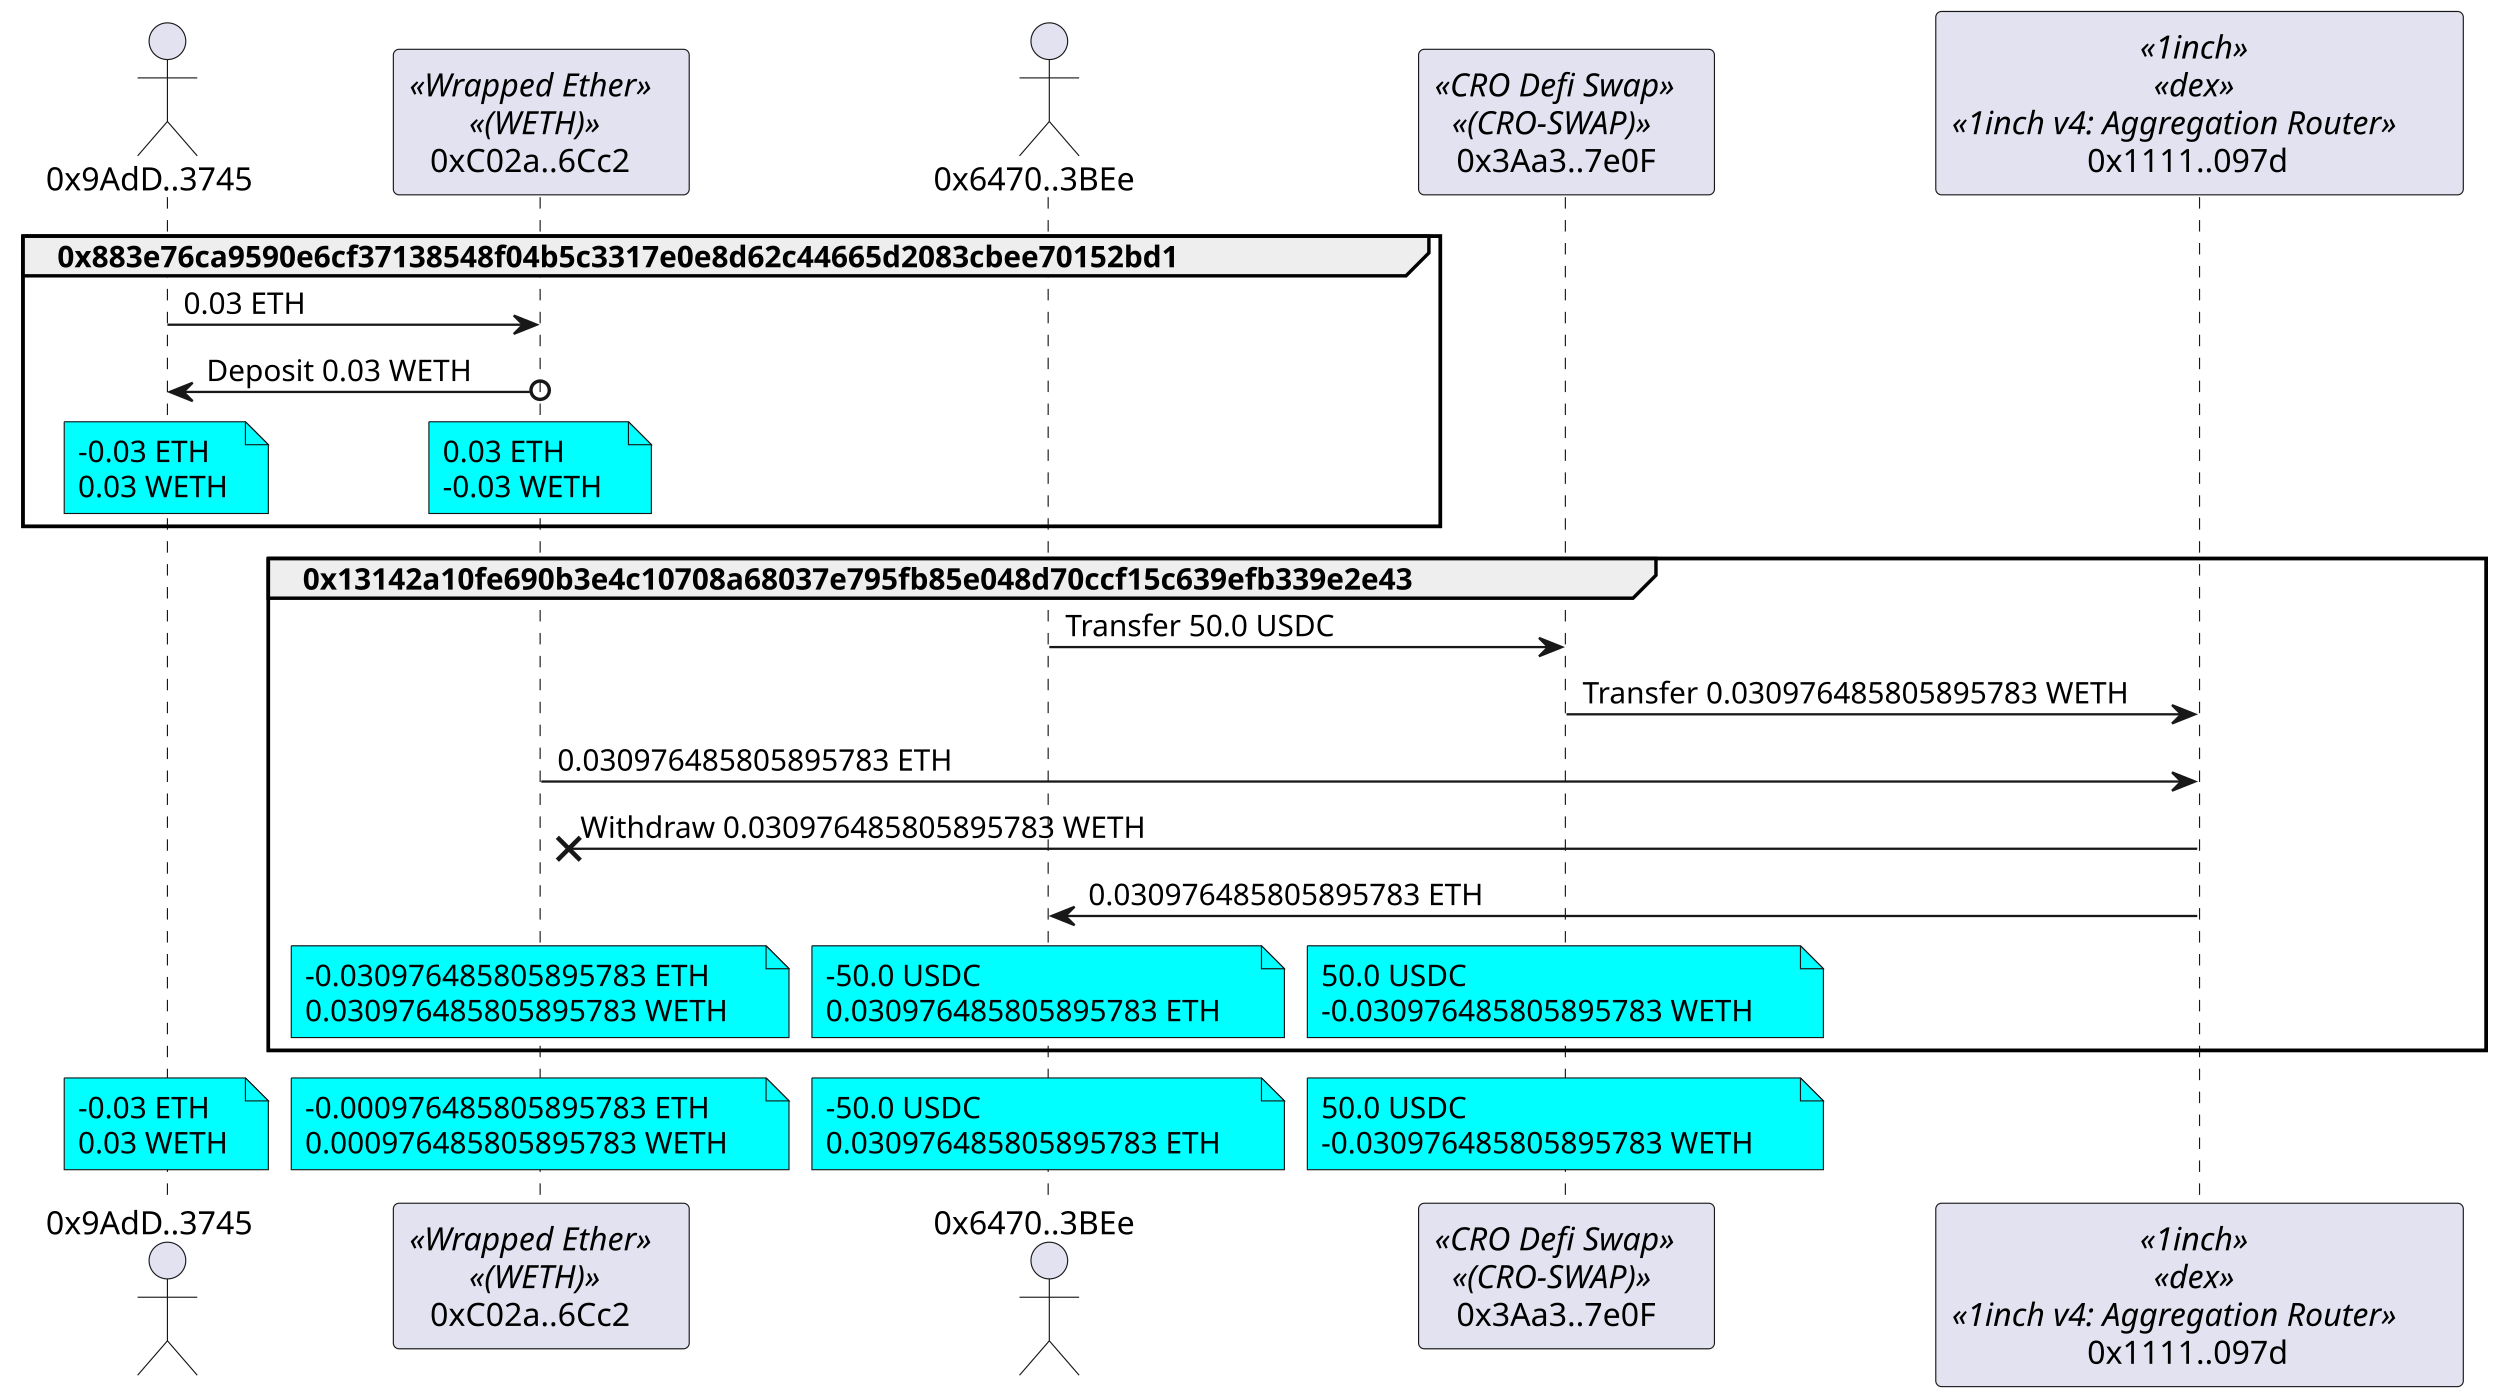
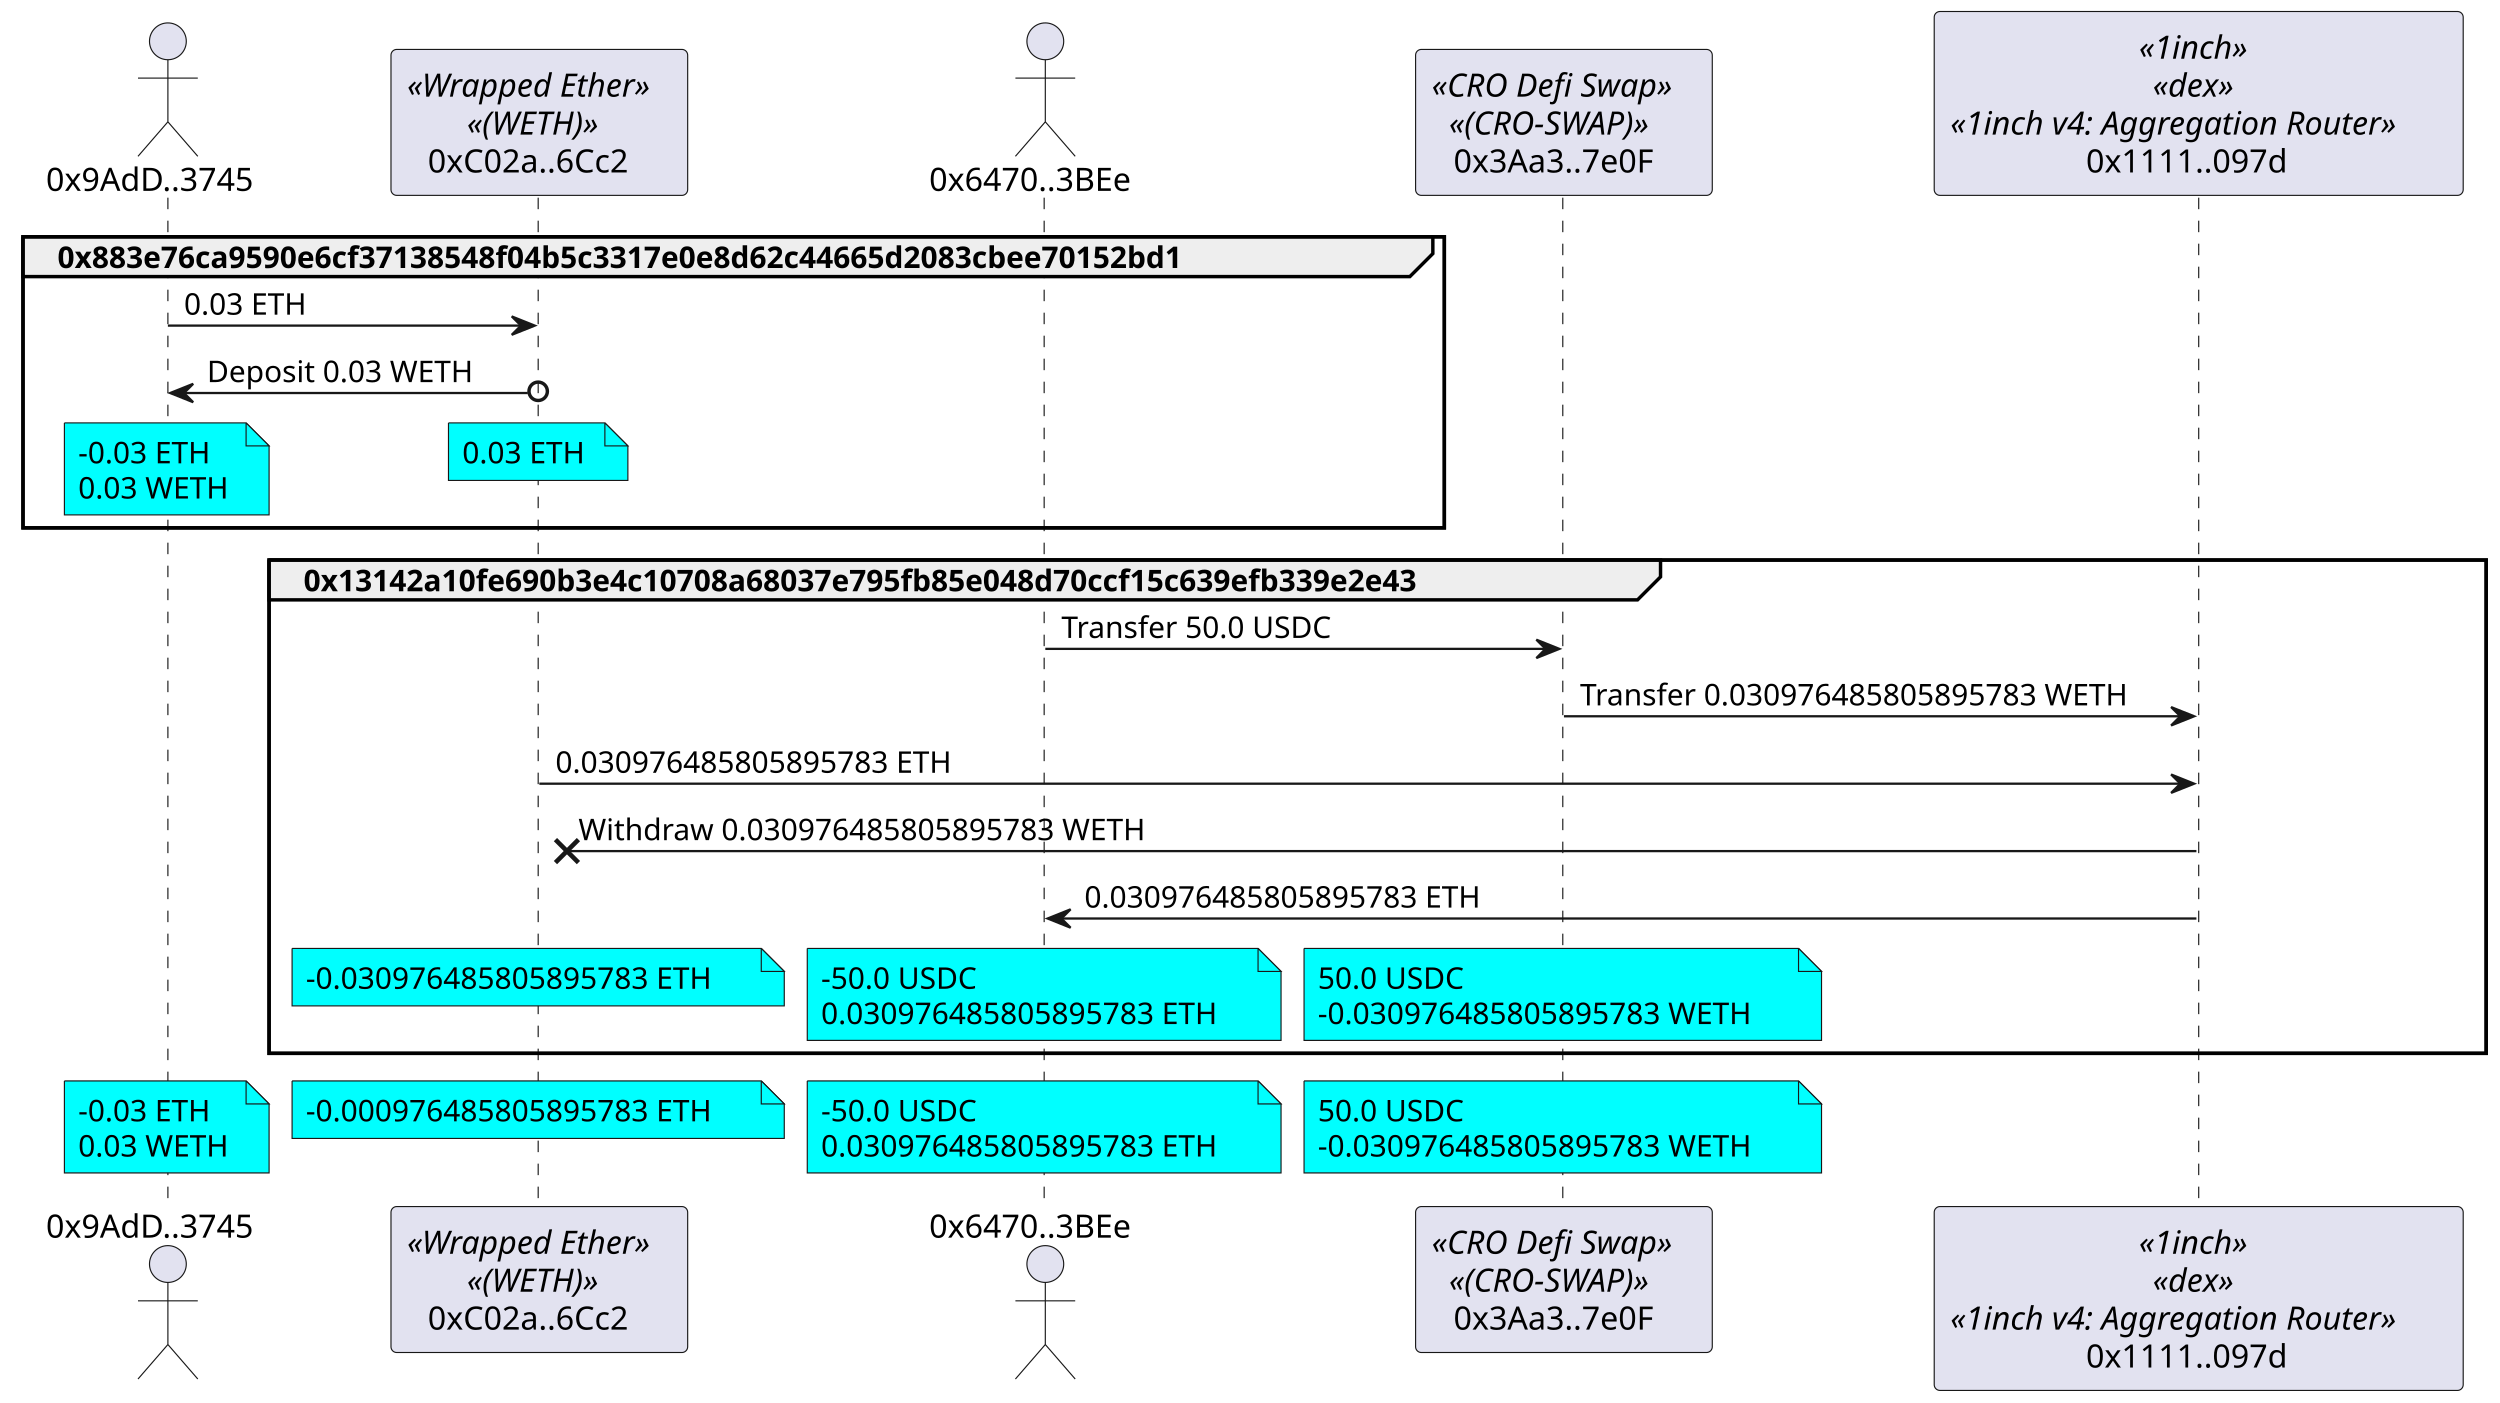
- <svg xmlns="http://www.w3.org/2000/svg" contentStyleType="text/css" height="610px" preserveAspectRatio="none" style="width:1090px;height:610px;background:#FFFFFF;" version="1.1" viewBox="0 0 1090 610" width="1090px" zoomAndPan="magnify">
+ <svg xmlns="http://www.w3.org/2000/svg" contentStyleType="text/css" height="610px" preserveAspectRatio="none" style="width:1087px;height:610px;background:#FFFFFF;" version="1.1" viewBox="0 0 1087 610" width="1087px" zoomAndPan="magnify">
  <defs />
  <g>
    <rect fill="none" height="126.553" style="stroke:#000000;stroke-width:1.5;" width="618" x="10" y="102.953" />
-     <rect fill="none" height="214.484" style="stroke:#000000;stroke-width:1.5;" width="967" x="117" y="243.506" />
+     <rect fill="none" height="214.484" style="stroke:#000000;stroke-width:1.5;" width="964" x="117" y="243.506" />
    <line style="stroke:#181818;stroke-width:0.5;stroke-dasharray:5.0,5.0;" x1="73" x2="73" y1="85.953" y2="525.611" />
-     <line style="stroke:#181818;stroke-width:0.5;stroke-dasharray:5.0,5.0;" x1="235.5" x2="235.5" y1="85.953" y2="525.611" />
-     <line style="stroke:#181818;stroke-width:0.5;stroke-dasharray:5.0,5.0;" x1="457" x2="457" y1="85.953" y2="525.611" />
-     <line style="stroke:#181818;stroke-width:0.5;stroke-dasharray:5.0,5.0;" x1="682.5" x2="682.5" y1="85.953" y2="525.611" />
-     <line style="stroke:#181818;stroke-width:0.5;stroke-dasharray:5.0,5.0;" x1="959" x2="959" y1="85.953" y2="525.611" />
+     <line style="stroke:#181818;stroke-width:0.5;stroke-dasharray:5.0,5.0;" x1="234" x2="234" y1="85.953" y2="525.611" />
+     <line style="stroke:#181818;stroke-width:0.5;stroke-dasharray:5.0,5.0;" x1="454" x2="454" y1="85.953" y2="525.611" />
+     <line style="stroke:#181818;stroke-width:0.5;stroke-dasharray:5.0,5.0;" x1="679.5" x2="679.5" y1="85.953" y2="525.611" />
+     <line style="stroke:#181818;stroke-width:0.5;stroke-dasharray:5.0,5.0;" x1="956" x2="956" y1="85.953" y2="525.611" />
    <text fill="#000000" font-family="sans-serif" font-size="14" lengthAdjust="spacing" textLength="100" x="20" y="83">0x9AdD..3745</text>
    <ellipse cx="73" cy="17.965" fill="#E2E2F0" rx="8" ry="8" style="stroke:#181818;stroke-width:0.5;" />
    <path d="M73,25.965 L73,52.965 M60,33.965 L86,33.965 M73,52.965 L60,67.965 M73,52.965 L86,67.965 " fill="none" style="stroke:#181818;stroke-width:0.5;" />
    <text fill="#000000" font-family="sans-serif" font-size="14" lengthAdjust="spacing" textLength="100" x="20" y="538.146">0x9AdD..3745</text>
    <ellipse cx="73" cy="549.6" fill="#E2E2F0" rx="8" ry="8" style="stroke:#181818;stroke-width:0.5;" />
    <path d="M73,557.6 L73,584.6 M60,565.6 L86,565.6 M73,584.6 L60,599.6 M73,584.6 L86,599.6 " fill="none" style="stroke:#181818;stroke-width:0.5;" />
-     <rect fill="#E2E2F0" height="63.465" rx="2.5" ry="2.5" style="stroke:#181818;stroke-width:0.5;" width="129" x="171.5" y="21.488" />
-     <text fill="#000000" font-family="sans-serif" font-size="14" font-style="italic" lengthAdjust="spacing" textLength="115" x="178.5" y="42.023">«Wrapped Ether»</text>
-     <text fill="#000000" font-family="sans-serif" font-size="14" font-style="italic" lengthAdjust="spacing" textLength="63" x="204.5" y="58.512">«(WETH)»</text>
-     <text fill="#000000" font-family="sans-serif" font-size="14" lengthAdjust="spacing" textLength="97" x="187.5" y="75">0xC02a..6Cc2</text>
-     <rect fill="#E2E2F0" height="63.465" rx="2.5" ry="2.5" style="stroke:#181818;stroke-width:0.5;" width="129" x="171.5" y="524.611" />
-     <text fill="#000000" font-family="sans-serif" font-size="14" font-style="italic" lengthAdjust="spacing" textLength="115" x="178.5" y="545.146">«Wrapped Ether»</text>
-     <text fill="#000000" font-family="sans-serif" font-size="14" font-style="italic" lengthAdjust="spacing" textLength="63" x="204.5" y="561.635">«(WETH)»</text>
-     <text fill="#000000" font-family="sans-serif" font-size="14" lengthAdjust="spacing" textLength="97" x="187.5" y="578.123">0xC02a..6Cc2</text>
-     <text fill="#000000" font-family="sans-serif" font-size="14" lengthAdjust="spacing" textLength="95" x="407" y="83">0x6470..3BEe</text>
-     <ellipse cx="457.5" cy="17.965" fill="#E2E2F0" rx="8" ry="8" style="stroke:#181818;stroke-width:0.5;" />
-     <path d="M457.5,25.965 L457.5,52.965 M444.5,33.965 L470.5,33.965 M457.5,52.965 L444.5,67.965 M457.5,52.965 L470.5,67.965 " fill="none" style="stroke:#181818;stroke-width:0.5;" />
-     <text fill="#000000" font-family="sans-serif" font-size="14" lengthAdjust="spacing" textLength="95" x="407" y="538.146">0x6470..3BEe</text>
-     <ellipse cx="457.5" cy="549.6" fill="#E2E2F0" rx="8" ry="8" style="stroke:#181818;stroke-width:0.5;" />
-     <path d="M457.5,557.6 L457.5,584.6 M444.5,565.6 L470.5,565.6 M457.5,584.6 L444.5,599.6 M457.5,584.6 L470.5,599.6 " fill="none" style="stroke:#181818;stroke-width:0.5;" />
-     <rect fill="#E2E2F0" height="63.465" rx="2.5" ry="2.5" style="stroke:#181818;stroke-width:0.5;" width="129" x="618.5" y="21.488" />
-     <text fill="#000000" font-family="sans-serif" font-size="14" font-style="italic" lengthAdjust="spacing" textLength="115" x="625.5" y="42.023">«CRO Defi Swap»</text>
-     <text fill="#000000" font-family="sans-serif" font-size="14" font-style="italic" lengthAdjust="spacing" textLength="100" x="633" y="58.512">«(CRO-SWAP)»</text>
-     <text fill="#000000" font-family="sans-serif" font-size="14" lengthAdjust="spacing" textLength="96" x="635" y="75">0x3Aa3..7e0F</text>
-     <rect fill="#E2E2F0" height="63.465" rx="2.5" ry="2.5" style="stroke:#181818;stroke-width:0.5;" width="129" x="618.5" y="524.611" />
-     <text fill="#000000" font-family="sans-serif" font-size="14" font-style="italic" lengthAdjust="spacing" textLength="115" x="625.5" y="545.146">«CRO Defi Swap»</text>
-     <text fill="#000000" font-family="sans-serif" font-size="14" font-style="italic" lengthAdjust="spacing" textLength="100" x="633" y="561.635">«(CRO-SWAP)»</text>
-     <text fill="#000000" font-family="sans-serif" font-size="14" lengthAdjust="spacing" textLength="96" x="635" y="578.123">0x3Aa3..7e0F</text>
-     <rect fill="#E2E2F0" height="79.953" rx="2.5" ry="2.5" style="stroke:#181818;stroke-width:0.5;" width="230" x="844" y="5" />
-     <text fill="#000000" font-family="sans-serif" font-size="14" font-style="italic" lengthAdjust="spacing" textLength="52" x="933" y="25.535">«1inch»</text>
-     <text fill="#000000" font-family="sans-serif" font-size="14" font-style="italic" lengthAdjust="spacing" textLength="40" x="939" y="42.023">«dex»</text>
-     <text fill="#000000" font-family="sans-serif" font-size="14" font-style="italic" lengthAdjust="spacing" textLength="216" x="851" y="58.512">«1inch v4: Aggregation Router»</text>
-     <text fill="#000000" font-family="sans-serif" font-size="14" lengthAdjust="spacing" textLength="98" x="910" y="75">0x1111..097d</text>
-     <rect fill="#E2E2F0" height="79.953" rx="2.5" ry="2.5" style="stroke:#181818;stroke-width:0.5;" width="230" x="844" y="524.611" />
-     <text fill="#000000" font-family="sans-serif" font-size="14" font-style="italic" lengthAdjust="spacing" textLength="52" x="933" y="545.146">«1inch»</text>
-     <text fill="#000000" font-family="sans-serif" font-size="14" font-style="italic" lengthAdjust="spacing" textLength="40" x="939" y="561.635">«dex»</text>
-     <text fill="#000000" font-family="sans-serif" font-size="14" font-style="italic" lengthAdjust="spacing" textLength="216" x="851" y="578.123">«1inch v4: Aggregation Router»</text>
-     <text fill="#000000" font-family="sans-serif" font-size="14" lengthAdjust="spacing" textLength="98" x="910" y="594.611">0x1111..097d</text>
+     <rect fill="#E2E2F0" height="63.465" rx="2.5" ry="2.5" style="stroke:#181818;stroke-width:0.5;" width="129" x="170" y="21.488" />
+     <text fill="#000000" font-family="sans-serif" font-size="14" font-style="italic" lengthAdjust="spacing" textLength="115" x="177" y="42.023">«Wrapped Ether»</text>
+     <text fill="#000000" font-family="sans-serif" font-size="14" font-style="italic" lengthAdjust="spacing" textLength="63" x="203" y="58.512">«(WETH)»</text>
+     <text fill="#000000" font-family="sans-serif" font-size="14" lengthAdjust="spacing" textLength="97" x="186" y="75">0xC02a..6Cc2</text>
+     <rect fill="#E2E2F0" height="63.465" rx="2.5" ry="2.5" style="stroke:#181818;stroke-width:0.5;" width="129" x="170" y="524.611" />
+     <text fill="#000000" font-family="sans-serif" font-size="14" font-style="italic" lengthAdjust="spacing" textLength="115" x="177" y="545.146">«Wrapped Ether»</text>
+     <text fill="#000000" font-family="sans-serif" font-size="14" font-style="italic" lengthAdjust="spacing" textLength="63" x="203" y="561.635">«(WETH)»</text>
+     <text fill="#000000" font-family="sans-serif" font-size="14" lengthAdjust="spacing" textLength="97" x="186" y="578.123">0xC02a..6Cc2</text>
+     <text fill="#000000" font-family="sans-serif" font-size="14" lengthAdjust="spacing" textLength="95" x="404" y="83">0x6470..3BEe</text>
+     <ellipse cx="454.5" cy="17.965" fill="#E2E2F0" rx="8" ry="8" style="stroke:#181818;stroke-width:0.5;" />
+     <path d="M454.5,25.965 L454.5,52.965 M441.5,33.965 L467.5,33.965 M454.5,52.965 L441.5,67.965 M454.5,52.965 L467.5,67.965 " fill="none" style="stroke:#181818;stroke-width:0.5;" />
+     <text fill="#000000" font-family="sans-serif" font-size="14" lengthAdjust="spacing" textLength="95" x="404" y="538.146">0x6470..3BEe</text>
+     <ellipse cx="454.5" cy="549.6" fill="#E2E2F0" rx="8" ry="8" style="stroke:#181818;stroke-width:0.5;" />
+     <path d="M454.5,557.6 L454.5,584.6 M441.5,565.6 L467.5,565.6 M454.5,584.6 L441.5,599.6 M454.5,584.6 L467.5,599.6 " fill="none" style="stroke:#181818;stroke-width:0.5;" />
+     <rect fill="#E2E2F0" height="63.465" rx="2.5" ry="2.5" style="stroke:#181818;stroke-width:0.5;" width="129" x="615.5" y="21.488" />
+     <text fill="#000000" font-family="sans-serif" font-size="14" font-style="italic" lengthAdjust="spacing" textLength="115" x="622.5" y="42.023">«CRO Defi Swap»</text>
+     <text fill="#000000" font-family="sans-serif" font-size="14" font-style="italic" lengthAdjust="spacing" textLength="100" x="630" y="58.512">«(CRO-SWAP)»</text>
+     <text fill="#000000" font-family="sans-serif" font-size="14" lengthAdjust="spacing" textLength="96" x="632" y="75">0x3Aa3..7e0F</text>
+     <rect fill="#E2E2F0" height="63.465" rx="2.5" ry="2.5" style="stroke:#181818;stroke-width:0.5;" width="129" x="615.5" y="524.611" />
+     <text fill="#000000" font-family="sans-serif" font-size="14" font-style="italic" lengthAdjust="spacing" textLength="115" x="622.5" y="545.146">«CRO Defi Swap»</text>
+     <text fill="#000000" font-family="sans-serif" font-size="14" font-style="italic" lengthAdjust="spacing" textLength="100" x="630" y="561.635">«(CRO-SWAP)»</text>
+     <text fill="#000000" font-family="sans-serif" font-size="14" lengthAdjust="spacing" textLength="96" x="632" y="578.123">0x3Aa3..7e0F</text>
+     <rect fill="#E2E2F0" height="79.953" rx="2.5" ry="2.5" style="stroke:#181818;stroke-width:0.5;" width="230" x="841" y="5" />
+     <text fill="#000000" font-family="sans-serif" font-size="14" font-style="italic" lengthAdjust="spacing" textLength="52" x="930" y="25.535">«1inch»</text>
+     <text fill="#000000" font-family="sans-serif" font-size="14" font-style="italic" lengthAdjust="spacing" textLength="40" x="936" y="42.023">«dex»</text>
+     <text fill="#000000" font-family="sans-serif" font-size="14" font-style="italic" lengthAdjust="spacing" textLength="216" x="848" y="58.512">«1inch v4: Aggregation Router»</text>
+     <text fill="#000000" font-family="sans-serif" font-size="14" lengthAdjust="spacing" textLength="98" x="907" y="75">0x1111..097d</text>
+     <rect fill="#E2E2F0" height="79.953" rx="2.5" ry="2.5" style="stroke:#181818;stroke-width:0.5;" width="230" x="841" y="524.611" />
+     <text fill="#000000" font-family="sans-serif" font-size="14" font-style="italic" lengthAdjust="spacing" textLength="52" x="930" y="545.146">«1inch»</text>
+     <text fill="#000000" font-family="sans-serif" font-size="14" font-style="italic" lengthAdjust="spacing" textLength="40" x="936" y="561.635">«dex»</text>
+     <text fill="#000000" font-family="sans-serif" font-size="14" font-style="italic" lengthAdjust="spacing" textLength="216" x="848" y="578.123">«1inch v4: Aggregation Router»</text>
+     <text fill="#000000" font-family="sans-serif" font-size="14" lengthAdjust="spacing" textLength="98" x="907" y="594.611">0x1111..097d</text>
    <path d="M10,102.953 L623,102.953 L623,110.264 L613,120.264 L10,120.264 L10,102.953 " fill="#EEEEEE" style="stroke:#000000;stroke-width:1.5;" />
    <rect fill="none" height="126.553" style="stroke:#000000;stroke-width:1.5;" width="618" x="10" y="102.953" />
    <text fill="#000000" font-family="sans-serif" font-size="13" font-weight="bold" lengthAdjust="spacing" textLength="568" x="25" y="116.522">0x883e76ca9590e6cf37138548f04b5c3317e0e8d62c44665d2083cbee70152bd1</text>
-     <polygon fill="#181818" points="224,137.574,234,141.574,224,145.574,228,141.574" style="stroke:#181818;stroke-width:1.0;" />
-     <line style="stroke:#181818;stroke-width:1.0;" x1="73" x2="230" y1="141.574" y2="141.574" />
+     <polygon fill="#181818" points="222.5,137.574,232.5,141.574,222.5,145.574,226.5,141.574" style="stroke:#181818;stroke-width:1.0;" />
+     <line style="stroke:#181818;stroke-width:1.0;" x1="73" x2="228.5" y1="141.574" y2="141.574" />
    <text fill="#000000" font-family="sans-serif" font-size="13" lengthAdjust="spacing" textLength="57" x="80" y="136.832">0.03 ETH</text>
    <polygon fill="#181818" points="84,166.885,74,170.885,84,174.885,80,170.885" style="stroke:#181818;stroke-width:1.0;" />
-     <ellipse cx="235.5" cy="170.135" fill="none" rx="4" ry="4" style="stroke:#181818;stroke-width:1.5;" />
-     <line style="stroke:#181818;stroke-width:1.0;" x1="78" x2="231" y1="170.885" y2="170.885" />
+     <ellipse cx="234" cy="170.135" fill="none" rx="4" ry="4" style="stroke:#181818;stroke-width:1.5;" />
+     <line style="stroke:#181818;stroke-width:1.0;" x1="78" x2="229.5" y1="170.885" y2="170.885" />
    <text fill="#000000" font-family="sans-serif" font-size="13" lengthAdjust="spacing" textLength="121" x="90" y="166.143">Deposit 0.03 WETH</text>
    <path d="M28,183.885 L28,223.885 L117,223.885 L117,193.885 L107,183.885 L28,183.885 " fill="#00FFFF" style="stroke:#181818;stroke-width:0.5;" />
    <path d="M107,183.885 L107,193.885 L117,193.885 L107,183.885 " fill="#00FFFF" style="stroke:#181818;stroke-width:0.5;" />
    <text fill="#000000" font-family="sans-serif" font-size="13" lengthAdjust="spacing" textLength="65" x="34" y="201.453">-0.03 ETH</text>
    <text fill="#000000" font-family="sans-serif" font-size="13" lengthAdjust="spacing" textLength="68" x="34" y="216.764">0.03 WETH</text>
-     <path d="M187,183.885 L187,223.885 L284,223.885 L284,193.885 L274,183.885 L187,183.885 " fill="#00FFFF" style="stroke:#181818;stroke-width:0.5;" />
-     <path d="M274,183.885 L274,193.885 L284,193.885 L274,183.885 " fill="#00FFFF" style="stroke:#181818;stroke-width:0.5;" />
-     <text fill="#000000" font-family="sans-serif" font-size="13" lengthAdjust="spacing" textLength="57" x="193" y="201.453">0.03 ETH</text>
-     <text fill="#000000" font-family="sans-serif" font-size="13" lengthAdjust="spacing" textLength="76" x="193" y="216.764">-0.03 WETH</text>
+     <path d="M195,183.885 L195,208.885 L273,208.885 L273,193.885 L263,183.885 L195,183.885 " fill="#00FFFF" style="stroke:#181818;stroke-width:0.5;" />
+     <path d="M263,183.885 L263,193.885 L273,193.885 L263,183.885 " fill="#00FFFF" style="stroke:#181818;stroke-width:0.5;" />
+     <text fill="#000000" font-family="sans-serif" font-size="13" lengthAdjust="spacing" textLength="57" x="201" y="201.453">0.03 ETH</text>
    <path d="M117,243.506 L722,243.506 L722,250.816 L712,260.816 L117,260.816 L117,243.506 " fill="#EEEEEE" style="stroke:#000000;stroke-width:1.5;" />
-     <rect fill="none" height="214.484" style="stroke:#000000;stroke-width:1.5;" width="967" x="117" y="243.506" />
+     <rect fill="none" height="214.484" style="stroke:#000000;stroke-width:1.5;" width="964" x="117" y="243.506" />
    <text fill="#000000" font-family="sans-serif" font-size="13" font-weight="bold" lengthAdjust="spacing" textLength="560" x="132" y="257.074">0x13142a10fe690b3e4c10708a68037e795fb85e048d70ccf15c639efb339e2e43</text>
-     <polygon fill="#181818" points="671,278.127,681,282.127,671,286.127,675,282.127" style="stroke:#181818;stroke-width:1.0;" />
-     <line style="stroke:#181818;stroke-width:1.0;" x1="457.5" x2="677" y1="282.127" y2="282.127" />
-     <text fill="#000000" font-family="sans-serif" font-size="13" lengthAdjust="spacing" textLength="123" x="464.5" y="277.385">Transfer 50.0 USDC</text>
-     <polygon fill="#181818" points="947,307.438,957,311.438,947,315.438,951,311.438" style="stroke:#181818;stroke-width:1.0;" />
-     <line style="stroke:#181818;stroke-width:1.0;" x1="683" x2="953" y1="311.438" y2="311.438" />
-     <text fill="#000000" font-family="sans-serif" font-size="13" lengthAdjust="spacing" textLength="252" x="690" y="306.695">Transfer 0.030976485805895783 WETH</text>
-     <polygon fill="#181818" points="947,336.748,957,340.748,947,344.748,951,340.748" style="stroke:#181818;stroke-width:1.0;" />
-     <line style="stroke:#181818;stroke-width:1.0;" x1="236" x2="953" y1="340.748" y2="340.748" />
-     <text fill="#000000" font-family="sans-serif" font-size="13" lengthAdjust="spacing" textLength="185" x="243" y="336.006">0.030976485805895783 ETH</text>
-     <line style="stroke:#181818;stroke-width:2.0;" x1="243" x2="253" y1="365.059" y2="375.059" />
-     <line style="stroke:#181818;stroke-width:2.0;" x1="243" x2="253" y1="375.059" y2="365.059" />
-     <line style="stroke:#181818;stroke-width:1.0;" x1="248" x2="958" y1="370.059" y2="370.059" />
-     <text fill="#000000" font-family="sans-serif" font-size="13" lengthAdjust="spacing" textLength="258" x="253" y="365.316">Withdraw 0.030976485805895783 WETH</text>
-     <polygon fill="#181818" points="468.5,395.369,458.5,399.369,468.5,403.369,464.5,399.369" style="stroke:#181818;stroke-width:1.0;" />
-     <line style="stroke:#181818;stroke-width:1.0;" x1="462.5" x2="958" y1="399.369" y2="399.369" />
-     <text fill="#000000" font-family="sans-serif" font-size="13" lengthAdjust="spacing" textLength="185" x="474.5" y="394.627">0.030976485805895783 ETH</text>
-     <path d="M354,412.369 L354,452.369 L560,452.369 L560,422.369 L550,412.369 L354,412.369 " fill="#00FFFF" style="stroke:#181818;stroke-width:0.5;" />
-     <path d="M550,412.369 L550,422.369 L560,422.369 L550,412.369 " fill="#00FFFF" style="stroke:#181818;stroke-width:0.5;" />
-     <text fill="#000000" font-family="sans-serif" font-size="13" lengthAdjust="spacing" textLength="75" x="360" y="429.938">-50.0 USDC</text>
-     <text fill="#000000" font-family="sans-serif" font-size="13" lengthAdjust="spacing" textLength="185" x="360" y="445.248">0.030976485805895783 ETH</text>
-     <path d="M570,412.369 L570,452.369 L795,452.369 L795,422.369 L785,412.369 L570,412.369 " fill="#00FFFF" style="stroke:#181818;stroke-width:0.5;" />
-     <path d="M785,412.369 L785,422.369 L795,422.369 L785,412.369 " fill="#00FFFF" style="stroke:#181818;stroke-width:0.5;" />
-     <text fill="#000000" font-family="sans-serif" font-size="13" lengthAdjust="spacing" textLength="67" x="576" y="429.938">50.0 USDC</text>
-     <text fill="#000000" font-family="sans-serif" font-size="13" lengthAdjust="spacing" textLength="204" x="576" y="445.248">-0.030976485805895783 WETH</text>
-     <path d="M127,412.369 L127,452.369 L344,452.369 L344,422.369 L334,412.369 L127,412.369 " fill="#00FFFF" style="stroke:#181818;stroke-width:0.5;" />
-     <path d="M334,412.369 L334,422.369 L344,422.369 L334,412.369 " fill="#00FFFF" style="stroke:#181818;stroke-width:0.5;" />
+     <polygon fill="#181818" points="668,278.127,678,282.127,668,286.127,672,282.127" style="stroke:#181818;stroke-width:1.0;" />
+     <line style="stroke:#181818;stroke-width:1.0;" x1="454.5" x2="674" y1="282.127" y2="282.127" />
+     <text fill="#000000" font-family="sans-serif" font-size="13" lengthAdjust="spacing" textLength="123" x="461.5" y="277.385">Transfer 50.0 USDC</text>
+     <polygon fill="#181818" points="944,307.438,954,311.438,944,315.438,948,311.438" style="stroke:#181818;stroke-width:1.0;" />
+     <line style="stroke:#181818;stroke-width:1.0;" x1="680" x2="950" y1="311.438" y2="311.438" />
+     <text fill="#000000" font-family="sans-serif" font-size="13" lengthAdjust="spacing" textLength="252" x="687" y="306.695">Transfer 0.030976485805895783 WETH</text>
+     <polygon fill="#181818" points="944,336.748,954,340.748,944,344.748,948,340.748" style="stroke:#181818;stroke-width:1.0;" />
+     <line style="stroke:#181818;stroke-width:1.0;" x1="234.5" x2="950" y1="340.748" y2="340.748" />
+     <text fill="#000000" font-family="sans-serif" font-size="13" lengthAdjust="spacing" textLength="185" x="241.5" y="336.006">0.030976485805895783 ETH</text>
+     <line style="stroke:#181818;stroke-width:2.0;" x1="241.5" x2="251.5" y1="365.059" y2="375.059" />
+     <line style="stroke:#181818;stroke-width:2.0;" x1="241.5" x2="251.5" y1="375.059" y2="365.059" />
+     <line style="stroke:#181818;stroke-width:1.0;" x1="246.5" x2="955" y1="370.059" y2="370.059" />
+     <text fill="#000000" font-family="sans-serif" font-size="13" lengthAdjust="spacing" textLength="258" x="251.5" y="365.316">Withdraw 0.030976485805895783 WETH</text>
+     <polygon fill="#181818" points="465.5,395.369,455.5,399.369,465.5,403.369,461.5,399.369" style="stroke:#181818;stroke-width:1.0;" />
+     <line style="stroke:#181818;stroke-width:1.0;" x1="459.5" x2="955" y1="399.369" y2="399.369" />
+     <text fill="#000000" font-family="sans-serif" font-size="13" lengthAdjust="spacing" textLength="185" x="471.5" y="394.627">0.030976485805895783 ETH</text>
+     <path d="M351,412.369 L351,452.369 L557,452.369 L557,422.369 L547,412.369 L351,412.369 " fill="#00FFFF" style="stroke:#181818;stroke-width:0.5;" />
+     <path d="M547,412.369 L547,422.369 L557,422.369 L547,412.369 " fill="#00FFFF" style="stroke:#181818;stroke-width:0.5;" />
+     <text fill="#000000" font-family="sans-serif" font-size="13" lengthAdjust="spacing" textLength="75" x="357" y="429.938">-50.0 USDC</text>
+     <text fill="#000000" font-family="sans-serif" font-size="13" lengthAdjust="spacing" textLength="185" x="357" y="445.248">0.030976485805895783 ETH</text>
+     <path d="M567,412.369 L567,452.369 L792,452.369 L792,422.369 L782,412.369 L567,412.369 " fill="#00FFFF" style="stroke:#181818;stroke-width:0.5;" />
+     <path d="M782,412.369 L782,422.369 L792,422.369 L782,412.369 " fill="#00FFFF" style="stroke:#181818;stroke-width:0.5;" />
+     <text fill="#000000" font-family="sans-serif" font-size="13" lengthAdjust="spacing" textLength="67" x="573" y="429.938">50.0 USDC</text>
+     <text fill="#000000" font-family="sans-serif" font-size="13" lengthAdjust="spacing" textLength="204" x="573" y="445.248">-0.030976485805895783 WETH</text>
+     <path d="M127,412.369 L127,437.369 L341,437.369 L341,422.369 L331,412.369 L127,412.369 " fill="#00FFFF" style="stroke:#181818;stroke-width:0.5;" />
+     <path d="M331,412.369 L331,422.369 L341,422.369 L331,412.369 " fill="#00FFFF" style="stroke:#181818;stroke-width:0.5;" />
    <text fill="#000000" font-family="sans-serif" font-size="13" lengthAdjust="spacing" textLength="193" x="133" y="429.938">-0.030976485805895783 ETH</text>
-     <text fill="#000000" font-family="sans-serif" font-size="13" lengthAdjust="spacing" textLength="196" x="133" y="445.248">0.030976485805895783 WETH</text>
    <path d="M28,469.99 L28,509.99 L117,509.99 L117,479.99 L107,469.99 L28,469.99 " fill="#00FFFF" style="stroke:#181818;stroke-width:0.5;" />
    <path d="M107,469.99 L107,479.99 L117,479.99 L107,469.99 " fill="#00FFFF" style="stroke:#181818;stroke-width:0.5;" />
    <text fill="#000000" font-family="sans-serif" font-size="13" lengthAdjust="spacing" textLength="65" x="34" y="487.559">-0.03 ETH</text>
    <text fill="#000000" font-family="sans-serif" font-size="13" lengthAdjust="spacing" textLength="68" x="34" y="502.869">0.03 WETH</text>
-     <path d="M127,469.99 L127,509.99 L344,509.99 L344,479.99 L334,469.99 L127,469.99 " fill="#00FFFF" style="stroke:#181818;stroke-width:0.5;" />
-     <path d="M334,469.99 L334,479.99 L344,479.99 L334,469.99 " fill="#00FFFF" style="stroke:#181818;stroke-width:0.5;" />
+     <path d="M127,469.99 L127,494.99 L341,494.99 L341,479.99 L331,469.99 L127,469.99 " fill="#00FFFF" style="stroke:#181818;stroke-width:0.5;" />
+     <path d="M331,469.99 L331,479.99 L341,479.99 L331,469.99 " fill="#00FFFF" style="stroke:#181818;stroke-width:0.5;" />
    <text fill="#000000" font-family="sans-serif" font-size="13" lengthAdjust="spacing" textLength="193" x="133" y="487.559">-0.000976485805895783 ETH</text>
-     <text fill="#000000" font-family="sans-serif" font-size="13" lengthAdjust="spacing" textLength="196" x="133" y="502.869">0.000976485805895783 WETH</text>
-     <path d="M354,469.99 L354,509.99 L560,509.99 L560,479.99 L550,469.99 L354,469.99 " fill="#00FFFF" style="stroke:#181818;stroke-width:0.5;" />
-     <path d="M550,469.99 L550,479.99 L560,479.99 L550,469.99 " fill="#00FFFF" style="stroke:#181818;stroke-width:0.5;" />
-     <text fill="#000000" font-family="sans-serif" font-size="13" lengthAdjust="spacing" textLength="75" x="360" y="487.559">-50.0 USDC</text>
-     <text fill="#000000" font-family="sans-serif" font-size="13" lengthAdjust="spacing" textLength="185" x="360" y="502.869">0.030976485805895783 ETH</text>
-     <path d="M570,469.99 L570,509.99 L795,509.99 L795,479.99 L785,469.99 L570,469.99 " fill="#00FFFF" style="stroke:#181818;stroke-width:0.5;" />
-     <path d="M785,469.99 L785,479.99 L795,479.99 L785,469.99 " fill="#00FFFF" style="stroke:#181818;stroke-width:0.5;" />
-     <text fill="#000000" font-family="sans-serif" font-size="13" lengthAdjust="spacing" textLength="67" x="576" y="487.559">50.0 USDC</text>
-     <text fill="#000000" font-family="sans-serif" font-size="13" lengthAdjust="spacing" textLength="204" x="576" y="502.869">-0.030976485805895783 WETH</text>
+     <path d="M351,469.99 L351,509.99 L557,509.99 L557,479.99 L547,469.99 L351,469.99 " fill="#00FFFF" style="stroke:#181818;stroke-width:0.5;" />
+     <path d="M547,469.99 L547,479.99 L557,479.99 L547,469.99 " fill="#00FFFF" style="stroke:#181818;stroke-width:0.5;" />
+     <text fill="#000000" font-family="sans-serif" font-size="13" lengthAdjust="spacing" textLength="75" x="357" y="487.559">-50.0 USDC</text>
+     <text fill="#000000" font-family="sans-serif" font-size="13" lengthAdjust="spacing" textLength="185" x="357" y="502.869">0.030976485805895783 ETH</text>
+     <path d="M567,469.99 L567,509.99 L792,509.99 L792,479.99 L782,469.99 L567,469.99 " fill="#00FFFF" style="stroke:#181818;stroke-width:0.5;" />
+     <path d="M782,469.99 L782,479.99 L792,479.99 L782,469.99 " fill="#00FFFF" style="stroke:#181818;stroke-width:0.5;" />
+     <text fill="#000000" font-family="sans-serif" font-size="13" lengthAdjust="spacing" textLength="67" x="573" y="487.559">50.0 USDC</text>
+     <text fill="#000000" font-family="sans-serif" font-size="13" lengthAdjust="spacing" textLength="204" x="573" y="502.869">-0.030976485805895783 WETH</text>
  </g>
</svg>
